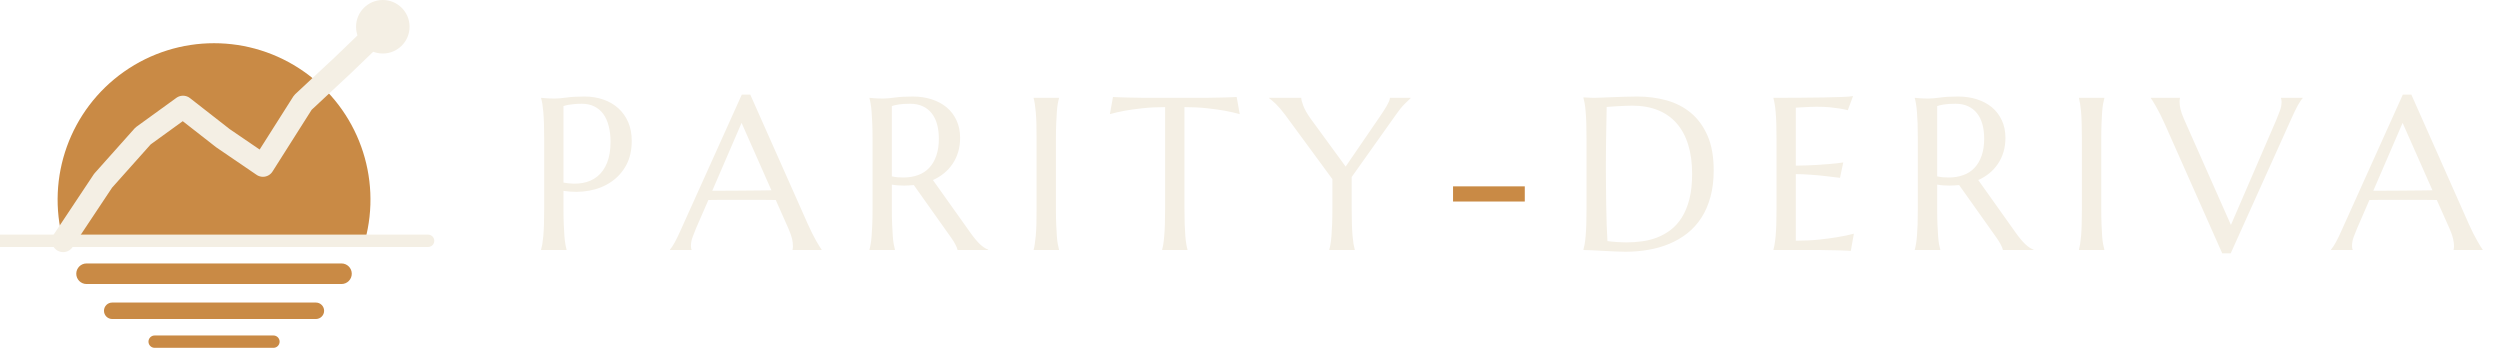
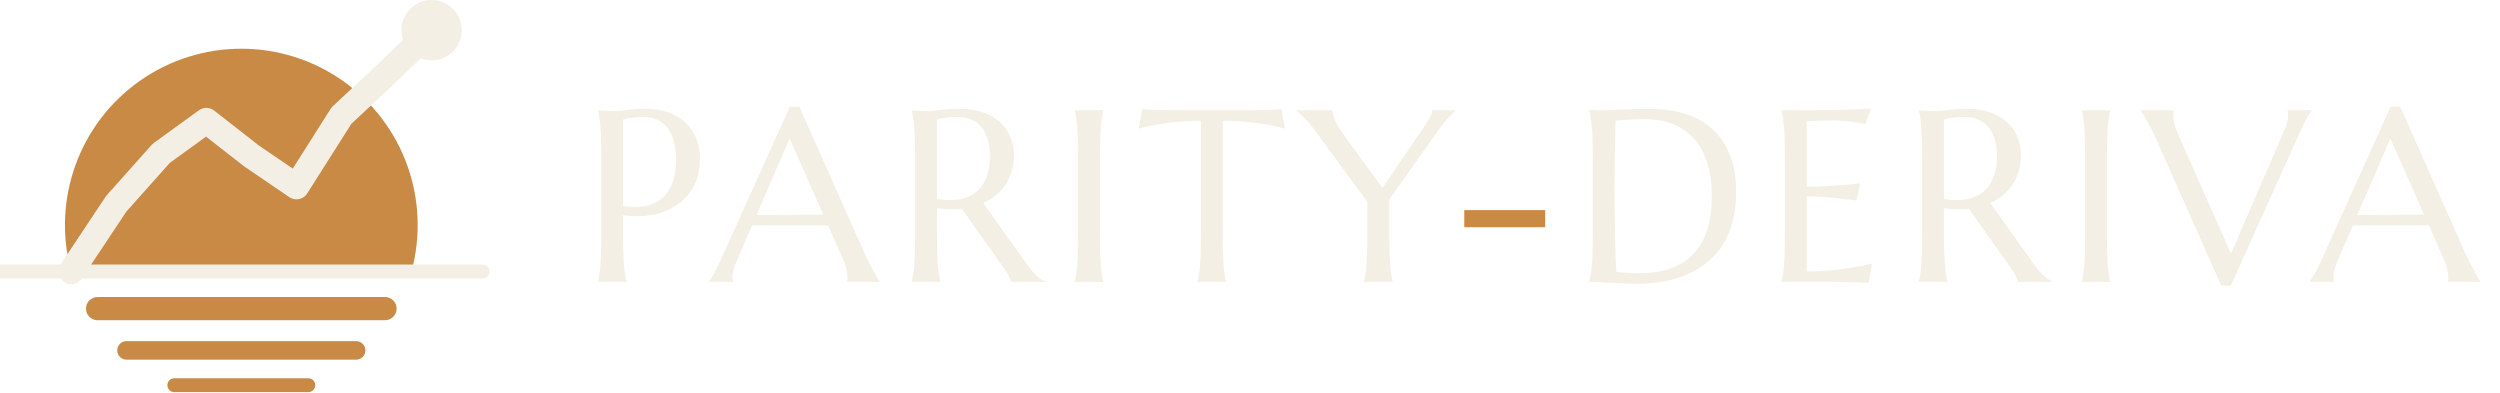
- <svg xmlns="http://www.w3.org/2000/svg" viewBox="0 0 460 64" width="460" height="64" role="img" aria-label="parity-deriva">
+ <svg xmlns="http://www.w3.org/2000/svg" viewBox="0 0 408 64" width="408" height="64" role="img" aria-label="parity-deriva">
  <g transform="translate(-6.06 -8.71) scale(0.7574)">
    <path d="M23.34 70 A38 38 0 1 1 96.66 70 Z" fill="#C98A45" />
    <rect x="26.53" y="75.5" width="66.93" height="5.0" rx="2.5" fill="#C98A45" />
    <rect x="33.26" y="85" width="53.48" height="4" rx="2.0" fill="#C98A45" />
    <rect x="44.07" y="93" width="31.86" height="3" rx="1.5" fill="#C98A45" />
    <path d="M8 70 H112" stroke="#F4EFE4" stroke-width="3" stroke-linecap="round" />
    <path d="M23.34 70.00 L33.05 55.40 L42.75 44.53 L52.46 37.50 L62.17 45.08 L71.88 51.70 L81.58 36.40 L91.29 27.35 L101.00 18.00" stroke="#F4EFE4" stroke-width="5.5" stroke-linecap="round" stroke-linejoin="round" fill="none" />
    <circle cx="101.00" cy="18.00" r="6.5" fill="#F4EFE4" />
  </g>
-   <path d="M103.68 33.6Q105.6 33.95 107.19 33.67Q108.78 33.39 109.92 32.46Q111.07 31.53 111.7 29.95Q112.34 28.37 112.34 26.08Q112.34 24.5 112 23.2Q111.67 21.9 111.02 20.99Q110.36 20.09 109.37 19.59Q108.37 19.09 107.04 19.09Q106.2 19.09 105.58 19.16Q104.95 19.23 104.52 19.3Q104.02 19.4 103.68 19.52ZM99.56 18Q99.95 18.04 100.38 18.07Q100.75 18.11 101.21 18.12Q101.67 18.13 102.16 18.13Q102.92 18.13 104.22 17.95Q105.52 17.76 107.53 17.76Q109.41 17.76 111 18.31Q112.59 18.86 113.76 19.91Q114.93 20.96 115.59 22.48Q116.24 23.99 116.24 25.93Q116.24 28.52 115.21 30.42Q114.17 32.31 112.43 33.48Q110.7 34.66 108.43 35.08Q106.16 35.5 103.68 35.12V38.37Q103.68 40.03 103.73 41.27Q103.78 42.51 103.85 43.41Q103.92 44.3 104.03 44.91Q104.13 45.52 104.25 45.93V46H99.56V45.93Q99.68 45.52 99.79 44.91Q99.89 44.3 99.97 43.41Q100.05 42.51 100.09 41.27Q100.13 40.03 100.13 38.37V25.65Q100.13 23.99 100.09 22.75Q100.05 21.51 99.97 20.6Q99.89 19.7 99.79 19.09Q99.68 18.48 99.56 18.07ZM145.83 46V45.93Q145.86 45.83 145.88 45.63Q145.9 45.44 145.9 45.28Q145.9 44.68 145.74 43.94Q145.57 43.21 145.1 42.12L142.74 36.8Q141.65 36.77 139.83 36.77Q138.01 36.77 135.9 36.77Q134.36 36.77 132.93 36.77Q131.49 36.77 130.34 36.8L128.09 41.96Q127.8 42.68 127.47 43.54Q127.13 44.4 127.13 45.28Q127.13 45.54 127.17 45.7Q127.21 45.87 127.25 45.93V46H123.27V45.93Q123.62 45.55 124.15 44.61Q124.67 43.66 125.3 42.23L136.49 17.41H138.05L148.66 41.28Q149.03 42.12 149.43 42.91Q149.83 43.7 150.18 44.32Q150.53 44.95 150.81 45.38Q151.08 45.81 151.18 45.93V46ZM133.17 35.09Q134.3 35.09 135.49 35.08Q136.68 35.07 137.83 35.06Q138.97 35.05 140.02 35.04Q141.08 35.03 141.94 35.01L136.45 22.61L131.06 35.09ZM164.1 38.37Q164.1 40.03 164.15 41.27Q164.2 42.51 164.27 43.41Q164.33 44.3 164.44 44.91Q164.55 45.52 164.67 45.93V46H159.98V45.93Q160.1 45.52 160.2 44.91Q160.31 44.3 160.38 43.41Q160.45 42.51 160.5 41.28Q160.55 40.05 160.55 38.37V25.65Q160.55 23.99 160.5 22.75Q160.45 21.51 160.38 20.61Q160.31 19.71 160.2 19.1Q160.1 18.48 159.98 18.07V18L160.8 18.07Q161.17 18.11 161.63 18.12Q162.09 18.13 162.58 18.13Q163.34 18.13 164.64 17.95Q165.94 17.76 167.95 17.76Q169.82 17.76 171.41 18.27Q173.01 18.78 174.18 19.75Q175.35 20.73 176 22.15Q176.66 23.56 176.66 25.36Q176.66 26.77 176.3 27.97Q175.94 29.17 175.28 30.14Q174.63 31.12 173.71 31.87Q172.79 32.62 171.66 33.13L178.51 42.76Q179.02 43.48 179.46 44.01Q179.9 44.54 180.3 44.92Q180.7 45.3 181.07 45.54Q181.44 45.79 181.83 45.93V46H176.19Q176.13 45.63 175.81 45.02Q175.49 44.4 175.06 43.8L168.14 34.05Q167.69 34.09 167.25 34.12Q166.8 34.15 166.33 34.15Q165.78 34.15 165.22 34.11Q164.67 34.07 164.1 33.97ZM164.1 32.45Q164.63 32.57 165.17 32.62Q165.72 32.66 166.23 32.66Q167.69 32.66 168.91 32.22Q170.12 31.79 170.97 30.89Q171.82 29.99 172.28 28.65Q172.75 27.31 172.75 25.52Q172.75 24.05 172.42 22.86Q172.09 21.67 171.43 20.84Q170.78 20.01 169.78 19.55Q168.79 19.09 167.46 19.09Q166.11 19.09 165.31 19.23Q164.51 19.36 164.1 19.52ZM190.19 45.93Q190.31 45.52 190.4 44.91Q190.5 44.3 190.58 43.41Q190.66 42.51 190.7 41.27Q190.73 40.03 190.73 38.37V25.65Q190.73 23.99 190.7 22.75Q190.66 21.51 190.58 20.6Q190.5 19.7 190.4 19.09Q190.31 18.48 190.19 18.07V18H194.86V18.07Q194.74 18.48 194.63 19.09Q194.52 19.7 194.46 20.6Q194.39 21.51 194.34 22.75Q194.29 23.99 194.29 25.65V38.37Q194.29 40.03 194.34 41.27Q194.39 42.51 194.46 43.41Q194.52 44.3 194.63 44.91Q194.74 45.52 194.86 45.93V46H190.19ZM214.38 19.71Q212.08 19.71 210.22 19.92Q208.37 20.12 207.02 20.36Q205.46 20.65 204.22 21L204.79 17.84Q205.03 17.86 205.49 17.88Q205.96 17.9 206.54 17.92Q207.12 17.94 207.75 17.95Q208.38 17.96 208.95 17.97Q209.52 17.98 209.96 17.99Q210.4 18 210.59 18H221.74Q221.94 18 222.38 17.99Q222.82 17.98 223.38 17.97Q223.95 17.96 224.59 17.95Q225.22 17.94 225.8 17.92Q226.37 17.9 226.84 17.88Q227.31 17.86 227.55 17.84L228.11 21Q226.86 20.65 225.3 20.36Q223.95 20.12 222.1 19.92Q220.24 19.71 217.94 19.71V38.37Q217.94 40.03 217.98 41.27Q218.03 42.51 218.1 43.41Q218.17 44.3 218.28 44.91Q218.38 45.52 218.5 45.93V46H213.83V45.93Q213.95 45.52 214.05 44.91Q214.15 44.3 214.22 43.41Q214.3 42.51 214.34 41.27Q214.38 40.03 214.38 38.37ZM248.71 32.57V38.37Q248.71 40.03 248.75 41.27Q248.79 42.51 248.87 43.41Q248.95 44.3 249.05 44.91Q249.16 45.52 249.28 45.93V46H244.59V45.93Q244.71 45.52 244.81 44.91Q244.92 44.3 244.99 43.41Q245.06 42.51 245.11 41.27Q245.16 40.03 245.16 38.37V32.96L236.43 21.08Q235.98 20.48 235.54 19.97Q235.1 19.46 234.71 19.08Q234.32 18.7 234 18.45Q233.69 18.19 233.52 18.07V18H239.43Q239.43 18.45 239.81 19.47Q240.2 20.5 241.19 21.88L247.6 30.65L253.87 21.49Q254.2 21 254.53 20.5Q254.86 19.99 255.14 19.52Q255.41 19.05 255.58 18.66Q255.74 18.27 255.74 18H259.55V18.07Q259.12 18.45 258.4 19.18Q257.68 19.91 256.84 21.12ZM295.63 19.68Q295.59 21.86 295.55 23.91Q295.53 24.79 295.52 25.71Q295.51 26.63 295.5 27.52Q295.5 28.41 295.49 29.22Q295.48 30.03 295.48 30.65Q295.48 31.96 295.5 33.82Q295.51 35.67 295.54 37.62Q295.57 39.58 295.63 41.38Q295.69 43.17 295.77 44.36Q296.04 44.4 296.5 44.45Q296.96 44.5 297.47 44.53Q297.98 44.56 298.46 44.58Q298.95 44.6 299.28 44.6Q300.65 44.6 302.09 44.41Q303.52 44.23 304.86 43.72Q306.2 43.21 307.38 42.32Q308.56 41.43 309.45 40.03Q310.34 38.62 310.85 36.64Q311.35 34.66 311.35 31.96Q311.35 28.97 310.63 26.64Q309.91 24.3 308.51 22.7Q307.12 21.1 305.06 20.27Q303 19.44 300.32 19.44Q299.79 19.44 299.13 19.47Q298.46 19.5 297.81 19.53Q297.16 19.56 296.58 19.61Q296 19.66 295.63 19.68ZM291.35 17.92Q291.8 17.94 292.19 17.96Q292.53 17.98 292.88 17.99Q293.23 18 293.44 18Q293.82 18 294.68 17.96Q295.55 17.92 296.67 17.88Q297.78 17.84 298.98 17.8Q300.18 17.76 301.24 17.76Q304.07 17.76 306.63 18.46Q309.19 19.17 311.12 20.77Q313.05 22.37 314.19 24.97Q315.32 27.57 315.32 31.36Q315.32 34.07 314.72 36.24Q314.13 38.41 313.05 40.07Q311.98 41.73 310.49 42.91Q308.99 44.09 307.18 44.85Q305.38 45.61 303.33 45.96Q301.28 46.32 299.09 46.32Q298.31 46.32 297.2 46.27Q296.1 46.22 294.99 46.16Q293.87 46.1 292.89 46.05Q291.9 46 291.35 46V45.93Q291.47 45.52 291.58 44.91Q291.69 44.3 291.76 43.41Q291.84 42.51 291.88 41.27Q291.92 40.03 291.92 38.37V25.65Q291.92 23.99 291.88 22.73Q291.84 21.47 291.76 20.56Q291.69 19.66 291.58 19.03Q291.47 18.41 291.35 18ZM326.31 18Q328.75 18 331.16 17.98Q333.57 17.96 335.59 17.93Q337.6 17.9 339.02 17.84Q340.45 17.78 340.96 17.68L340 20.28Q339.36 20.11 338.5 19.97Q337.75 19.85 336.69 19.74Q335.63 19.64 334.24 19.64Q333.77 19.64 333.12 19.67Q332.46 19.7 331.86 19.73Q331.15 19.77 330.43 19.81V30.48Q332.44 30.46 334.06 30.36Q335.68 30.26 336.82 30.16Q338.15 30.05 339.16 29.89L338.56 32.72Q337.21 32.55 335.8 32.39Q334.59 32.25 333.16 32.15Q331.74 32.04 330.43 32.04V44.29Q332.73 44.29 334.67 44.09Q336.6 43.89 338.05 43.64Q339.73 43.37 341.11 43L340.55 46.16Q340.31 46.14 339.84 46.12Q339.38 46.1 338.8 46.08Q338.22 46.06 337.59 46.05Q336.95 46.04 336.39 46.03Q335.82 46.02 335.38 46.01Q334.94 46 334.75 46H326.31V45.93Q326.43 45.52 326.53 44.91Q326.64 44.3 326.72 43.41Q326.8 42.51 326.84 41.27Q326.88 40.03 326.88 38.37V25.65Q326.88 23.99 326.84 22.75Q326.8 21.51 326.72 20.6Q326.64 19.7 326.53 19.09Q326.43 18.48 326.31 18.07V18ZM356.44 38.37Q356.44 40.03 356.49 41.27Q356.54 42.51 356.61 43.41Q356.67 44.3 356.78 44.91Q356.89 45.52 357.01 45.93V46H352.32V45.93Q352.44 45.52 352.54 44.91Q352.65 44.3 352.72 43.41Q352.79 42.51 352.84 41.28Q352.88 40.05 352.88 38.37V25.65Q352.88 23.99 352.84 22.75Q352.79 21.51 352.72 20.61Q352.65 19.71 352.54 19.1Q352.44 18.48 352.32 18.07V18L353.14 18.07Q353.51 18.11 353.97 18.12Q354.43 18.13 354.92 18.13Q355.68 18.13 356.98 17.95Q358.28 17.76 360.29 17.76Q362.16 17.76 363.75 18.27Q365.35 18.78 366.52 19.75Q367.69 20.73 368.34 22.15Q369 23.56 369 25.36Q369 26.77 368.64 27.97Q368.28 29.17 367.62 30.14Q366.97 31.12 366.05 31.87Q365.13 32.62 364 33.13L370.85 42.76Q371.36 43.48 371.8 44.01Q372.24 44.54 372.64 44.92Q373.04 45.3 373.41 45.54Q373.78 45.79 374.17 45.93V46H368.53Q368.47 45.63 368.15 45.02Q367.83 44.4 367.4 43.8L360.48 34.05Q360.03 34.09 359.58 34.12Q359.13 34.15 358.67 34.15Q358.12 34.15 357.56 34.11Q357.01 34.07 356.44 33.97ZM356.44 32.45Q356.97 32.57 357.51 32.62Q358.06 32.66 358.57 32.66Q360.03 32.66 361.24 32.22Q362.46 31.79 363.3 30.89Q364.15 29.99 364.62 28.65Q365.09 27.31 365.09 25.52Q365.09 24.05 364.76 22.86Q364.43 21.67 363.77 20.84Q363.12 20.01 362.12 19.55Q361.13 19.09 359.8 19.09Q358.45 19.09 357.65 19.23Q356.85 19.36 356.44 19.52ZM382.53 45.93Q382.64 45.52 382.74 44.91Q382.84 44.3 382.92 43.41Q383 42.51 383.03 41.27Q383.07 40.03 383.07 38.37V25.65Q383.07 23.99 383.03 22.75Q383 21.51 382.92 20.6Q382.84 19.7 382.74 19.09Q382.64 18.48 382.53 18.07V18H387.2V18.07Q387.08 18.48 386.97 19.09Q386.86 19.7 386.79 20.6Q386.73 21.51 386.68 22.75Q386.63 23.99 386.63 25.65V38.37Q386.63 40.03 386.68 41.27Q386.73 42.51 386.79 43.41Q386.86 44.3 386.97 44.91Q387.08 45.52 387.2 45.93V46H382.53ZM401.11 18V18.07Q401.08 18.17 401.06 18.37Q401.04 18.56 401.04 18.72Q401.04 19.32 401.2 20.06Q401.37 20.79 401.84 21.88L410.49 41.39L418.85 22.04Q419.14 21.32 419.47 20.46Q419.81 19.6 419.81 18.72Q419.81 18.48 419.77 18.32Q419.73 18.15 419.69 18.07V18H423.69V18.07Q423.32 18.45 422.79 19.4Q422.27 20.36 421.64 21.77L410.45 46.61H408.89L398.28 22.72Q397.91 21.88 397.51 21.1Q397.11 20.32 396.76 19.69Q396.41 19.05 396.13 18.62Q395.86 18.19 395.76 18.07V18ZM451.46 46V45.93Q451.5 45.83 451.52 45.63Q451.54 45.44 451.54 45.28Q451.54 44.68 451.37 43.94Q451.21 43.21 450.74 42.12L448.37 36.8Q447.28 36.77 445.46 36.77Q443.65 36.77 441.54 36.77Q440 36.77 438.56 36.77Q437.12 36.77 435.97 36.8L433.73 41.96Q433.43 42.68 433.1 43.54Q432.77 44.4 432.77 45.28Q432.77 45.54 432.81 45.7Q432.85 45.87 432.89 45.93V46H428.9V45.93Q429.25 45.55 429.78 44.61Q430.31 43.66 430.93 42.23L442.12 17.41H443.69L454.29 41.28Q454.66 42.12 455.06 42.91Q455.46 43.7 455.82 44.32Q456.17 44.95 456.44 45.38Q456.71 45.81 456.81 45.93V46ZM438.8 35.09Q439.94 35.09 441.13 35.08Q442.32 35.07 443.46 35.06Q444.6 35.05 445.66 35.04Q446.71 35.03 447.57 35.01L442.08 22.61L436.69 35.09Z" fill="#F4EFE4" />
-   <path d="M267.36 37.08V34.29H280.56V37.08Z" fill="#C98A45" />
+   <path d="M101.68 33.6Q103.6 33.95 105.19 33.67Q106.78 33.39 107.92 32.46Q109.07 31.53 109.7 29.95Q110.34 28.37 110.34 26.08Q110.34 24.5 110 23.2Q109.67 21.9 109.02 20.99Q108.36 20.09 107.37 19.59Q106.37 19.09 105.04 19.09Q104.2 19.09 103.58 19.16Q102.95 19.23 102.52 19.3Q102.02 19.4 101.68 19.52ZM97.56 18Q97.95 18.04 98.38 18.07Q98.75 18.11 99.21 18.12Q99.67 18.13 100.16 18.13Q100.92 18.13 102.22 17.95Q103.52 17.76 105.53 17.76Q107.41 17.76 109 18.31Q110.59 18.86 111.76 19.91Q112.93 20.96 113.59 22.48Q114.24 23.99 114.24 25.93Q114.24 28.52 113.21 30.42Q112.17 32.31 110.43 33.48Q108.7 34.66 106.43 35.08Q104.16 35.5 101.68 35.12V38.37Q101.68 40.03 101.73 41.27Q101.78 42.51 101.85 43.41Q101.92 44.3 102.03 44.91Q102.13 45.52 102.25 45.93V46H97.56V45.93Q97.68 45.52 97.79 44.91Q97.89 44.3 97.97 43.41Q98.05 42.51 98.09 41.27Q98.13 40.03 98.13 38.37V25.65Q98.13 23.99 98.09 22.75Q98.05 21.51 97.97 20.6Q97.89 19.7 97.79 19.09Q97.68 18.48 97.56 18.07ZM138.23 46V45.93Q138.27 45.83 138.29 45.63Q138.31 45.44 138.31 45.28Q138.31 44.68 138.15 43.94Q137.98 43.21 137.51 42.12L135.15 36.8Q134.05 36.77 132.24 36.77Q130.42 36.77 128.31 36.77Q126.77 36.77 125.33 36.77Q123.9 36.77 122.75 36.8L120.5 41.96Q120.21 42.68 119.87 43.54Q119.54 44.4 119.54 45.28Q119.54 45.54 119.58 45.7Q119.62 45.87 119.66 45.93V46H115.67V45.93Q116.03 45.55 116.55 44.61Q117.08 43.66 117.71 42.23L128.9 17.41H130.46L141.07 41.28Q141.44 42.12 141.84 42.91Q142.24 43.7 142.59 44.32Q142.94 44.95 143.21 45.38Q143.49 45.81 143.58 45.93V46ZM125.58 35.09Q126.71 35.09 127.9 35.08Q129.09 35.07 130.24 35.06Q131.38 35.05 132.43 35.04Q133.49 35.03 134.35 35.01L128.86 22.61L123.47 35.09ZM152.91 38.37Q152.91 40.03 152.96 41.27Q153.01 42.51 153.07 43.41Q153.14 44.3 153.25 44.91Q153.36 45.52 153.47 45.93V46H148.79V45.93Q148.9 45.52 149.01 44.91Q149.12 44.3 149.19 43.41Q149.26 42.51 149.3 41.28Q149.35 40.05 149.35 38.37V25.65Q149.35 23.99 149.3 22.75Q149.26 21.51 149.19 20.61Q149.12 19.71 149.01 19.1Q148.9 18.48 148.79 18.07V18L149.61 18.07Q149.98 18.11 150.44 18.12Q150.9 18.13 151.38 18.13Q152.15 18.13 153.45 17.95Q154.74 17.76 156.76 17.76Q158.63 17.76 160.22 18.27Q161.81 18.78 162.99 19.75Q164.16 20.73 164.81 22.15Q165.47 23.56 165.47 25.36Q165.47 26.77 165.11 27.97Q164.74 29.17 164.09 30.14Q163.44 31.12 162.52 31.87Q161.6 32.62 160.47 33.13L167.32 42.76Q167.83 43.48 168.27 44.01Q168.71 44.54 169.11 44.92Q169.51 45.3 169.88 45.54Q170.25 45.79 170.64 45.93V46H165Q164.94 45.63 164.62 45.02Q164.3 44.4 163.87 43.8L156.95 34.05Q156.5 34.09 156.05 34.12Q155.6 34.15 155.13 34.15Q154.59 34.15 154.03 34.11Q153.47 34.07 152.91 33.97ZM152.91 32.45Q153.44 32.57 153.98 32.62Q154.53 32.66 155.04 32.66Q156.5 32.66 157.71 32.22Q158.92 31.79 159.77 30.89Q160.62 29.99 161.09 28.65Q161.56 27.31 161.56 25.52Q161.56 24.05 161.23 22.86Q160.9 21.67 160.24 20.84Q159.59 20.01 158.59 19.55Q157.6 19.09 156.27 19.09Q154.92 19.09 154.12 19.23Q153.32 19.36 152.91 19.52ZM175.4 45.93Q175.51 45.52 175.61 44.91Q175.71 44.3 175.79 43.41Q175.86 42.51 175.9 41.27Q175.94 40.03 175.94 38.37V25.65Q175.94 23.99 175.9 22.75Q175.86 21.51 175.79 20.6Q175.71 19.7 175.61 19.09Q175.51 18.48 175.4 18.07V18H180.06V18.07Q179.95 18.48 179.84 19.09Q179.73 19.7 179.66 20.6Q179.6 21.51 179.55 22.75Q179.5 23.99 179.5 25.65V38.37Q179.5 40.03 179.55 41.27Q179.6 42.51 179.66 43.41Q179.73 44.3 179.84 44.91Q179.95 45.52 180.06 45.93V46H175.4ZM195.99 19.71Q193.68 19.71 191.83 19.92Q189.97 20.12 188.63 20.36Q187.06 20.65 185.83 21L186.4 17.84Q186.63 17.86 187.1 17.88Q187.57 17.9 188.15 17.92Q188.72 17.94 189.36 17.95Q189.99 17.96 190.56 17.97Q191.13 17.98 191.56 17.99Q192 18 192.2 18H203.35Q203.55 18 203.99 17.99Q204.43 17.98 204.99 17.97Q205.56 17.96 206.19 17.95Q206.83 17.94 207.4 17.92Q207.98 17.9 208.45 17.88Q208.92 17.86 209.15 17.84L209.72 21Q208.47 20.65 206.91 20.36Q205.56 20.12 203.7 19.92Q201.85 19.71 199.54 19.71V38.37Q199.54 40.03 199.59 41.27Q199.64 42.51 199.71 43.41Q199.78 44.3 199.89 44.91Q199.99 45.52 200.11 45.93V46H195.44V45.93Q195.56 45.52 195.66 44.91Q195.75 44.3 195.83 43.41Q195.91 42.51 195.95 41.27Q195.99 40.03 195.99 38.37ZM226.72 32.57V38.37Q226.72 40.03 226.76 41.27Q226.8 42.51 226.87 43.41Q226.95 44.3 227.06 44.91Q227.17 45.52 227.28 45.93V46H222.6V45.93Q222.71 45.52 222.82 44.91Q222.93 44.3 223 43.41Q223.07 42.51 223.11 41.27Q223.16 40.03 223.16 38.37V32.96L214.43 21.08Q213.98 20.48 213.54 19.97Q213.11 19.46 212.71 19.08Q212.32 18.7 212.01 18.45Q211.7 18.19 211.52 18.07V18H217.44Q217.44 18.45 217.82 19.47Q218.2 20.5 219.2 21.88L225.61 30.65L231.87 21.49Q232.21 21 232.54 20.5Q232.87 19.99 233.14 19.52Q233.42 19.05 233.58 18.66Q233.75 18.27 233.75 18H237.56V18.07Q237.13 18.45 236.41 19.18Q235.68 19.91 234.84 21.12ZM263.65 19.68Q263.61 21.86 263.57 23.91Q263.55 24.79 263.54 25.71Q263.53 26.63 263.52 27.52Q263.51 28.41 263.5 29.22Q263.49 30.03 263.49 30.65Q263.49 31.96 263.51 33.82Q263.53 35.67 263.56 37.62Q263.59 39.58 263.65 41.38Q263.71 43.17 263.78 44.36Q264.06 44.4 264.52 44.45Q264.97 44.5 265.48 44.53Q265.99 44.56 266.48 44.58Q266.97 44.6 267.3 44.6Q268.67 44.6 270.1 44.41Q271.54 44.23 272.88 43.72Q274.21 43.21 275.39 42.32Q276.58 41.43 277.46 40.03Q278.35 38.62 278.86 36.64Q279.37 34.66 279.37 31.96Q279.37 28.97 278.65 26.64Q277.92 24.3 276.53 22.7Q275.13 21.1 273.07 20.27Q271.01 19.44 268.33 19.44Q267.81 19.44 267.14 19.47Q266.48 19.5 265.82 19.53Q265.17 19.56 264.59 19.61Q264.02 19.66 263.65 19.68ZM259.37 17.92Q259.82 17.94 260.21 17.96Q260.54 17.98 260.89 17.99Q261.24 18 261.46 18Q261.83 18 262.7 17.96Q263.57 17.92 264.68 17.88Q265.8 17.84 267 17.8Q268.2 17.76 269.25 17.76Q272.08 17.76 274.64 18.46Q277.2 19.17 279.13 20.77Q281.07 22.37 282.2 24.97Q283.33 27.57 283.33 31.36Q283.33 34.07 282.74 36.24Q282.14 38.41 281.07 40.07Q279.99 41.73 278.5 42.91Q277.01 44.09 275.2 44.85Q273.39 45.61 271.34 45.96Q269.29 46.32 267.1 46.32Q266.32 46.32 265.22 46.27Q264.12 46.22 263 46.16Q261.89 46.1 260.9 46.05Q259.92 46 259.37 46V45.93Q259.49 45.52 259.59 44.91Q259.7 44.3 259.78 43.41Q259.86 42.51 259.9 41.27Q259.94 40.03 259.94 38.37V25.65Q259.94 23.99 259.9 22.73Q259.86 21.47 259.78 20.56Q259.7 19.66 259.59 19.03Q259.49 18.41 259.37 18ZM290.72 18Q293.17 18 295.58 17.98Q297.99 17.96 300 17.93Q302.01 17.9 303.44 17.84Q304.86 17.78 305.37 17.68L304.42 20.28Q303.77 20.11 302.91 19.97Q302.17 19.85 301.1 19.74Q300.04 19.64 298.65 19.64Q298.18 19.64 297.53 19.67Q296.88 19.7 296.27 19.73Q295.57 19.77 294.85 19.81V30.48Q296.86 30.46 298.48 30.36Q300.1 30.26 301.23 30.16Q302.56 30.05 303.58 29.89L302.97 32.72Q301.62 32.55 300.22 32.39Q299.01 32.25 297.58 32.15Q296.15 32.04 294.85 32.04V44.29Q297.15 44.29 299.08 44.09Q301.02 43.89 302.46 43.64Q304.14 43.37 305.53 43L304.96 46.16Q304.73 46.14 304.26 46.12Q303.79 46.1 303.21 46.08Q302.64 46.06 302 46.05Q301.37 46.04 300.8 46.03Q300.24 46.02 299.8 46.01Q299.36 46 299.16 46H290.72V45.93Q290.84 45.52 290.95 44.91Q291.06 44.3 291.13 43.41Q291.21 42.51 291.25 41.27Q291.29 40.03 291.29 38.37V25.65Q291.29 23.99 291.25 22.75Q291.21 21.51 291.13 20.6Q291.06 19.7 290.95 19.09Q290.84 18.48 290.72 18.07V18ZM317.25 38.37Q317.25 40.03 317.3 41.27Q317.35 42.51 317.42 43.41Q317.49 44.3 317.6 44.91Q317.7 45.52 317.82 45.93V46H313.13V45.93Q313.25 45.52 313.36 44.91Q313.47 44.3 313.53 43.41Q313.6 42.51 313.65 41.28Q313.7 40.05 313.7 38.37V25.65Q313.7 23.99 313.65 22.75Q313.6 21.51 313.53 20.61Q313.47 19.71 313.36 19.1Q313.25 18.48 313.13 18.07V18L313.95 18.07Q314.32 18.11 314.78 18.12Q315.24 18.13 315.73 18.13Q316.49 18.13 317.79 17.95Q319.09 17.76 321.1 17.76Q322.98 17.76 324.57 18.27Q326.16 18.78 327.33 19.75Q328.5 20.73 329.16 22.15Q329.81 23.56 329.81 25.36Q329.81 26.77 329.45 27.97Q329.09 29.17 328.44 30.14Q327.78 31.12 326.86 31.87Q325.95 32.62 324.81 33.13L331.67 42.76Q332.18 43.48 332.62 44.01Q333.06 44.54 333.46 44.92Q333.86 45.3 334.23 45.54Q334.6 45.79 334.99 45.93V46H329.34Q329.29 45.63 328.96 45.02Q328.64 44.4 328.21 43.8L321.3 34.05Q320.85 34.09 320.4 34.12Q319.95 34.15 319.48 34.15Q318.93 34.15 318.38 34.11Q317.82 34.07 317.25 33.97ZM317.25 32.45Q317.78 32.57 318.33 32.62Q318.88 32.66 319.38 32.66Q320.85 32.66 322.06 32.22Q323.27 31.79 324.12 30.89Q324.97 29.99 325.44 28.65Q325.91 27.31 325.91 25.52Q325.91 24.05 325.57 22.86Q325.24 21.67 324.59 20.84Q323.93 20.01 322.94 19.55Q321.94 19.09 320.61 19.09Q319.27 19.09 318.47 19.23Q317.66 19.36 317.25 19.52ZM339.74 45.93Q339.86 45.52 339.96 44.91Q340.05 44.3 340.13 43.41Q340.21 42.51 340.25 41.27Q340.29 40.03 340.29 38.37V25.65Q340.29 23.99 340.25 22.75Q340.21 21.51 340.13 20.6Q340.05 19.7 339.96 19.09Q339.86 18.48 339.74 18.07V18H344.41V18.07Q344.29 18.48 344.19 19.09Q344.08 19.7 344.01 20.6Q343.94 21.51 343.89 22.75Q343.84 23.99 343.84 25.65V38.37Q343.84 40.03 343.89 41.27Q343.94 42.51 344.01 43.41Q344.08 44.3 344.19 44.91Q344.29 45.52 344.41 45.93V46H339.74ZM354.73 18V18.07Q354.69 18.17 354.67 18.37Q354.65 18.56 354.65 18.72Q354.65 19.32 354.82 20.06Q354.98 20.79 355.45 21.88L364.1 41.39L372.46 22.04Q372.76 21.32 373.09 20.46Q373.42 19.6 373.42 18.72Q373.42 18.48 373.38 18.32Q373.34 18.15 373.3 18.07V18H377.31V18.07Q376.94 18.45 376.41 19.4Q375.88 20.36 375.26 21.77L364.07 46.61H362.5L351.9 22.72Q351.53 21.88 351.13 21.1Q350.73 20.32 350.37 19.69Q350.02 19.05 349.75 18.62Q349.48 18.19 349.38 18.07V18ZM399.48 46V45.93Q399.52 45.83 399.54 45.63Q399.56 45.44 399.56 45.28Q399.56 44.68 399.39 43.94Q399.23 43.21 398.76 42.12L396.4 36.8Q395.3 36.77 393.49 36.77Q391.67 36.77 389.56 36.77Q388.02 36.77 386.58 36.77Q385.15 36.77 383.99 36.8L381.75 41.96Q381.46 42.68 381.12 43.54Q380.79 44.4 380.79 45.28Q380.79 45.54 380.83 45.7Q380.87 45.87 380.91 45.93V46H376.92V45.93Q377.28 45.55 377.8 44.61Q378.33 43.66 378.96 42.23L390.15 17.41H391.71L402.31 41.28Q402.69 42.12 403.09 42.91Q403.49 43.7 403.84 44.32Q404.19 44.95 404.46 45.38Q404.74 45.81 404.83 45.93V46ZM386.83 35.09Q387.96 35.09 389.15 35.08Q390.34 35.07 391.48 35.06Q392.63 35.05 393.68 35.04Q394.74 35.03 395.6 35.01L390.11 22.61L384.72 35.09Z" fill="#F4EFE4" />
+   <path d="M238.97 37.08V34.29H252.17V37.08Z" fill="#C98A45" />
</svg>
